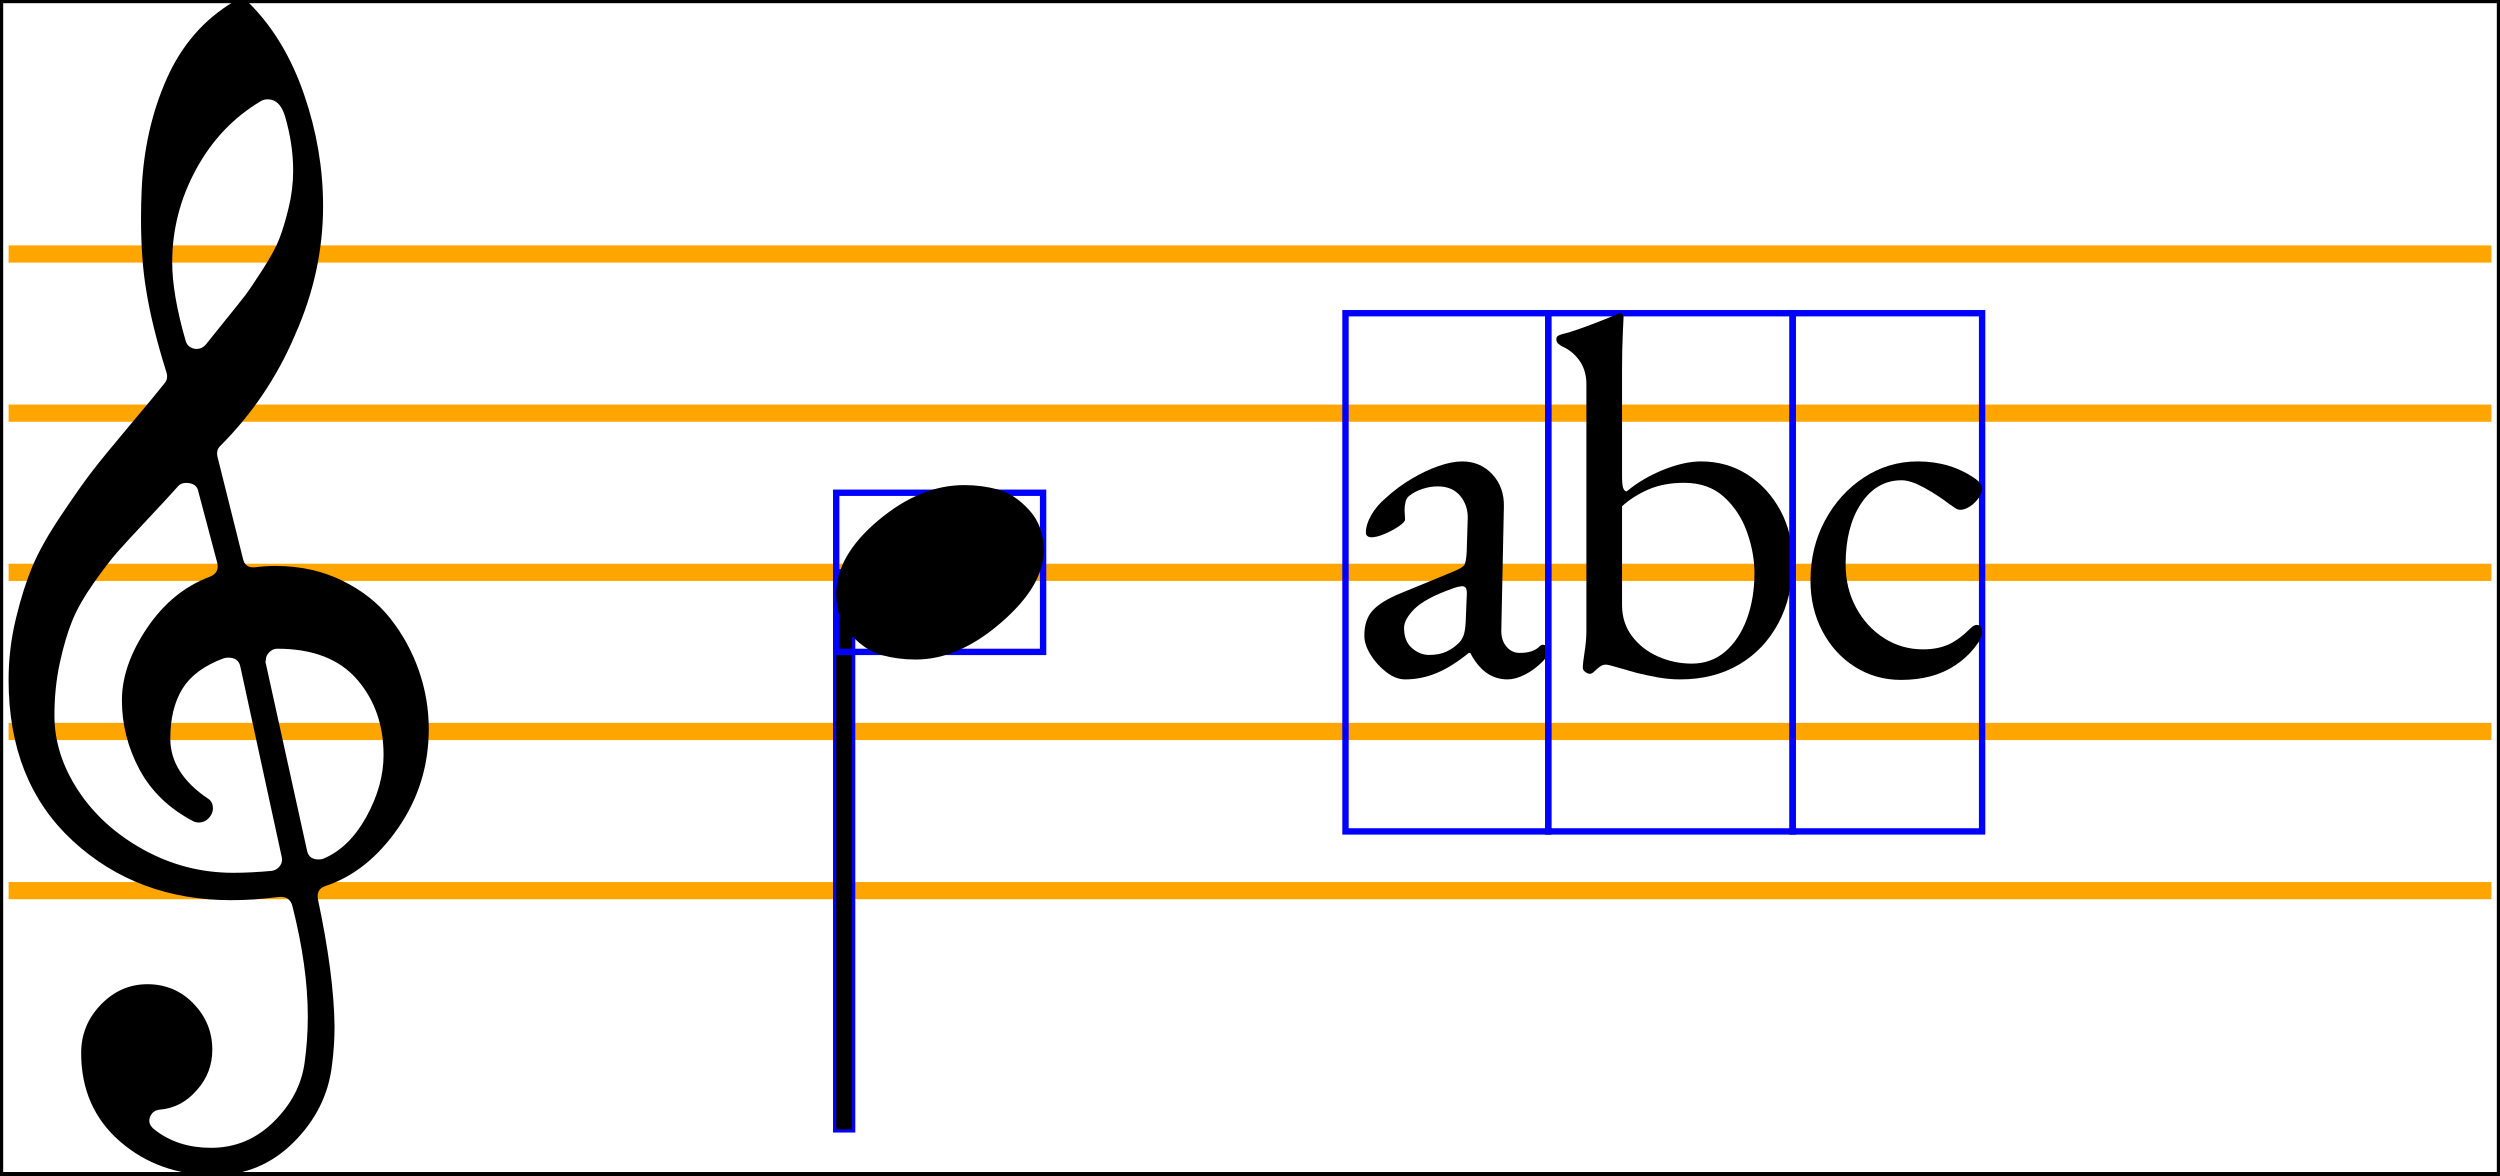
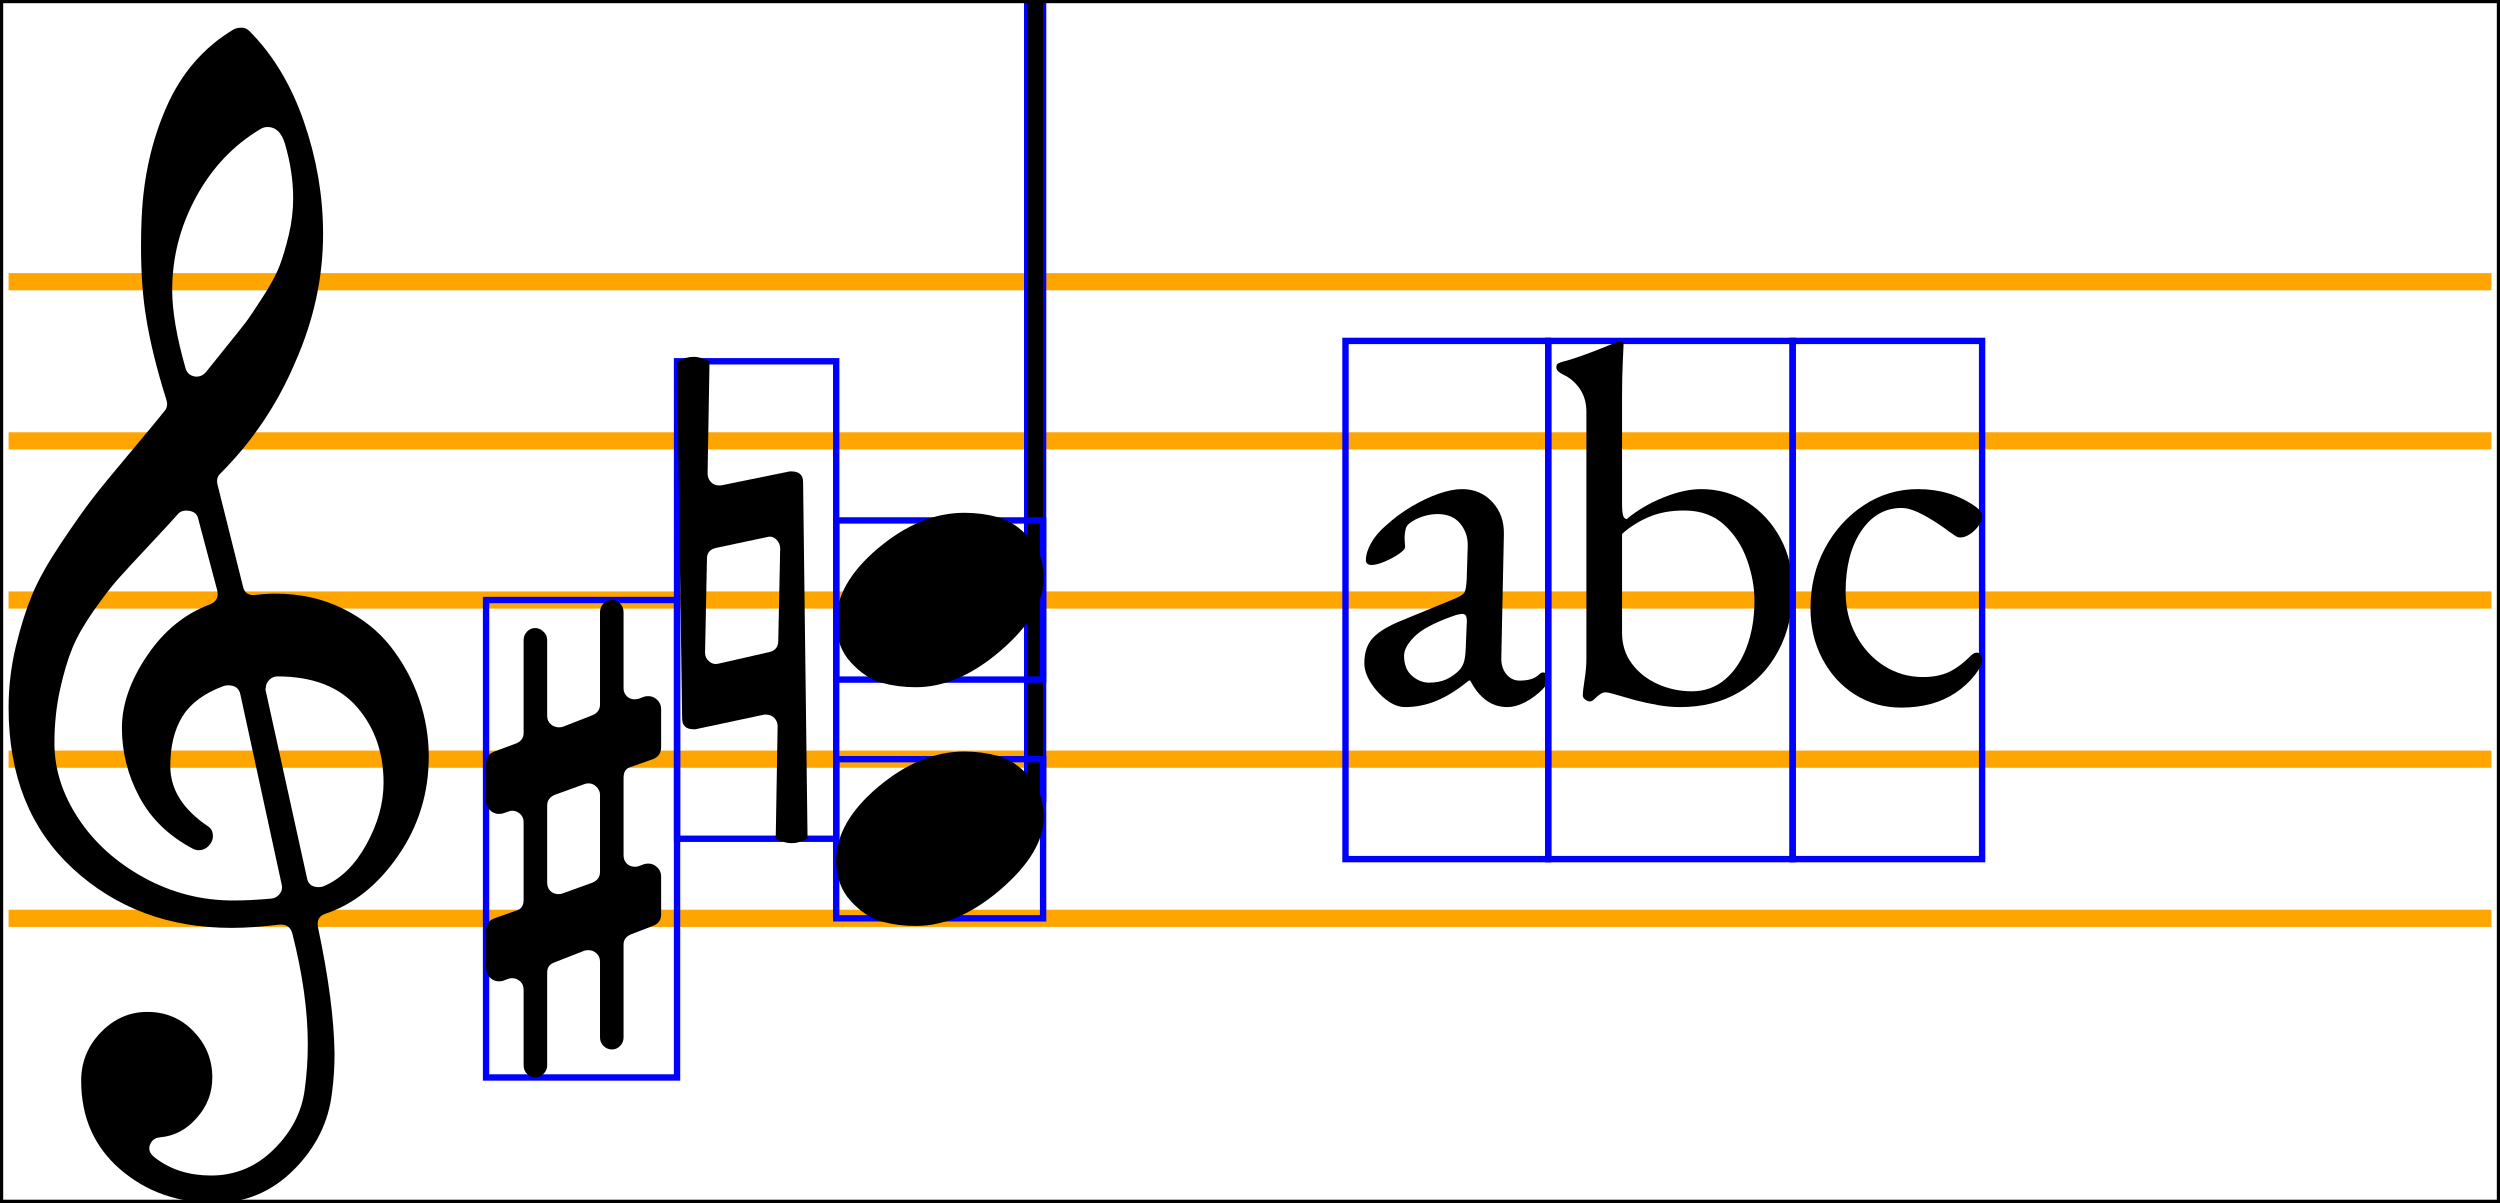
- <svg xmlns="http://www.w3.org/2000/svg" viewBox="0 0 392.7 184.6">
-   <line x1="1.35" y1="39.9" x2="391.35" y2="39.9" stroke="orange" stroke-width="2.7" />
-   <line x1="1.35" y1="64.9" x2="391.35" y2="64.9" stroke="orange" stroke-width="2.7" />
-   <line x1="1.35" y1="89.9" x2="391.35" y2="89.9" stroke="orange" stroke-width="2.7" />
-   <line x1="1.35" y1="114.9" x2="391.35" y2="114.9" stroke="orange" stroke-width="2.7" />
-   <line x1="1.35" y1="139.9" x2="391.35" y2="139.9" stroke="orange" stroke-width="2.7" />
-   <path d="M 26.15 58.5 Q 23.85 51.2 22.95 45.5 Q 22.15 40.7 22.15 34.3 Q 22.15 32.1 22.25 29.9 Q 22.65 20.4 26.15 12.45 Q 29.65 4.5 36.65 0.3 Q 37.15 0 37.95 0 Q 38.65 0 39.15 0.5 Q 44.75 6.1 47.75 14.8 Q 50.75 23.5 50.75 32.4 Q 50.75 42.7 46.35 52.6 Q 42.15 62.5 34.55 70.1 Q 33.95 70.7 34.15 71.7 L 38.15 87.7 Q 38.45 89.3 40.15 89.1 Q 41.75 88.9 43.25 88.9 Q 49.05 88.9 53.75 91.2 Q 58.45 93.5 61.35 97.2 Q 64.25 100.9 65.8 105.35 Q 67.35 109.8 67.35 114.5 Q 67.35 123.1 62.55 130.05 Q 57.75 137 51.05 139.2 Q 49.65 139.7 49.95 141.3 Q 52.45 153.1 52.55 161.2 Q 52.55 164.3 52.15 167.3 Q 51.35 174.2 46.15 179.4 Q 40.95 184.6 33.75 184.6 Q 24.95 184.6 18.85 179.3 Q 12.75 174 12.75 165.4 Q 12.75 161 15.85 157.8 Q 18.95 154.6 23.15 154.6 Q 27.45 154.6 30.4 157.65 Q 33.35 160.7 33.35 164.9 Q 33.35 168.5 30.95 171.2 Q 28.55 174 25.15 174.3 Q 23.95 174.4 23.55 175.5 Q 23.15 176.6 24.35 177.5 Q 27.95 180.3 33.15 180.3 Q 38.85 180.3 43 176.2 Q 47.15 172.1 47.85 166.9 Q 48.35 163.3 48.35 159.7 Q 48.35 151.9 45.95 142.4 Q 45.55 140.7 43.75 140.9 Q 39.75 141.4 36.35 141.4 Q 21.55 141.4 11.45 132.1 Q 1.35 122.8 1.35 106.8 Q 1.35 101.9 2.5 97.15 Q 3.65 92.4 5.1 88.95 Q 6.55 85.5 9.6 80.95 Q 12.65 76.4 14.5 74 Q 16.35 71.6 20.35 66.85 Q 24.35 62.1 25.85 60.2 Q 26.45 59.5 26.15 58.5 Z M 41.75 104.2 L 48.25 133.7 Q 48.55 135 50.05 135 Q 50.45 135 50.75 134.9 Q 54.85 133.2 57.55 128.3 Q 60.25 123.4 60.25 118.6 Q 60.25 111.6 56.15 106.8 Q 51.95 101.9 43.55 101.9 Q 42.85 101.9 42.3 102.45 Q 41.75 103 41.75 103.7 Q 41.65 104 41.75 104.2 Z M 27.95 76.4 Q 26.35 78.2 23.2 81.55 Q 20.05 84.9 18.5 86.65 Q 16.95 88.4 14.7 91.6 Q 12.45 94.8 11.35 97.5 Q 10.25 100.2 9.4 104.1 Q 8.55 108 8.55 112.4 Q 8.55 118.5 12.3 124.2 Q 16.05 129.9 22.6 133.5 Q 29.15 137.1 36.65 137.1 Q 39.35 137.1 42.65 136.8 Q 43.45 136.7 43.95 136.05 Q 44.45 135.4 44.25 134.6 L 37.75 104.7 Q 37.45 103.3 35.85 103.3 Q 35.55 103.3 35.15 103.4 Q 30.55 105.1 28.65 108.2 Q 26.75 111.3 26.75 116 Q 26.75 121.5 32.75 125.5 Q 33.45 126 33.45 127 Q 33.45 127.8 32.8 128.5 Q 32.15 129.2 31.25 129.2 Q 30.75 129.2 30.35 129 Q 24.65 126 21.9 120.85 Q 19.15 115.7 19.15 110 Q 19.15 104.5 23.1 98.65 Q 27.05 92.8 32.95 90.6 Q 34.45 90 34.15 88.5 L 31.15 77.2 Q 30.95 76.1 29.75 75.9 Q 28.55 75.7 27.95 76.4 Z M 44.75 18.2 Q 43.95 15.6 42.05 15.6 Q 41.45 15.6 40.95 15.9 Q 34.55 19.7 30.8 26.6 Q 27.05 33.5 27.05 41.2 Q 27.05 46.2 29.15 53.5 Q 29.45 54.6 30.65 54.8 Q 31.65 54.9 32.35 54.1 Q 32.65 53.7 35.2 50.55 Q 37.75 47.4 38.55 46.35 Q 39.35 45.3 41.25 42.35 Q 43.15 39.4 43.9 37.45 Q 44.65 35.5 45.35 32.6 Q 46.05 29.7 46.05 26.8 Q 46.05 22.6 44.75 18.2 Z " fill="black" />
-   <rect x="131.35" y="89.9" width="2.5" height="87.5" stroke="blue" stroke-width="1" fill="none" />
-   <rect x="131.35" y="89.9" width="2.5" height="87.5" fill="black" />
-   <rect x="131.35" y="77.4" width="32.5" height="25" stroke="blue" stroke-width="1" fill="none" />
-   <path d="M 131.35 93.3 Q 131.35 87.3 137.95 81.75 Q 144.55 76.2 151.45 76.2 Q 154.25 76.2 156.8 76.9 Q 159.35 77.6 161.65 80.1 Q 163.95 82.6 163.95 86.5 Q 163.95 92 157.25 97.8 Q 150.55 103.6 143.85 103.6 Q 141.05 103.6 138.5 102.9 Q 135.95 102.2 133.65 99.7 Q 131.35 97.2 131.35 93.3 Z " fill="black" />
-   <rect x="211.35" y="49.2" width="31.84" height="81.4" stroke="blue" stroke-width="1" fill="none" />
-   <path d="M 220.71 106.72 Q 219.27 106.72 217.79 105.6 Q 216.31 104.48 215.31 102.88 Q 214.31 101.28 214.31 99.84 Q 214.31 97.28 215.67 95.84 Q 217.03 94.4 219.99 93.2 L 228.15 89.84 Q 229.75 89.2 230.03 88.72 Q 230.31 88.24 230.39 86.64 L 230.55 81.52 Q 230.63 79.44 229.39 77.92 Q 228.15 76.4 225.83 76.4 Q 224.63 76.4 223.43 76.8 Q 222.23 77.2 221.43 77.84 Q 220.95 78.16 220.79 78.8 Q 220.63 79.44 220.63 80.16 Q 220.63 80.48 220.67 80.88 Q 220.71 81.28 220.71 81.6 Q 220.71 82 219.71 82.68 Q 218.71 83.36 217.47 83.88 Q 216.23 84.4 215.43 84.4 Q 215.03 84.4 214.79 84.2 Q 214.55 84 214.55 83.68 Q 214.55 82.4 215.39 80.92 Q 216.23 79.44 217.75 78.16 Q 219.59 76.48 221.75 75.2 Q 223.91 73.92 225.99 73.2 Q 228.07 72.48 229.67 72.48 Q 232.55 72.48 234.43 74.52 Q 236.31 76.56 236.23 79.6 L 235.83 98.8 Q 235.75 100.48 236.59 101.52 Q 237.43 102.56 238.71 102.56 Q 240.71 102.56 241.67 101.68 Q 242.07 101.28 242.31 101.28 Q 242.71 101.28 242.95 101.52 Q 243.19 101.76 243.19 102.16 Q 243.19 103.04 242.31 103.92 Q 241.03 105.2 239.55 105.96 Q 238.07 106.72 236.79 106.72 Q 233.11 106.72 230.95 102.56 L 230.71 102.56 Q 228.07 104.72 225.67 105.72 Q 223.27 106.72 220.71 106.72 Z M 224.47 102.88 Q 226.07 102.88 227.19 102.36 Q 228.31 101.84 229.19 100.96 Q 229.59 100.56 229.87 99.88 Q 230.15 99.2 230.23 97.68 L 230.39 93.76 Q 230.47 92.88 230.31 92.48 Q 230.15 92.08 229.67 92.08 Q 229.51 92.08 229.11 92.16 Q 228.71 92.24 228.07 92.48 Q 223.83 94 222.19 95.64 Q 220.55 97.28 220.55 98.64 Q 220.55 100.72 221.79 101.8 Q 223.03 102.88 224.47 102.88 Z " fill="black" />
-   <rect x="243.19" y="49.2" width="38.4" height="81.4" stroke="blue" stroke-width="1" fill="none" />
-   <path d="M 263.91 106.72 Q 262.15 106.72 260.39 106.4 Q 258.63 106.08 257.03 105.68 Q 255.27 105.2 253.95 104.8 Q 252.63 104.4 252.23 104.4 Q 251.75 104.4 251.31 104.72 Q 250.87 105.04 250.47 105.44 Q 250.07 105.84 249.75 105.84 Q 249.43 105.84 249.03 105.56 Q 248.63 105.28 248.63 104.88 Q 248.63 104.16 248.91 102.4 Q 249.19 100.64 249.19 99.12 L 249.19 60.32 Q 249.19 58.24 248.15 56.72 Q 247.11 55.2 245.51 54.48 Q 245.19 54.32 244.83 54.04 Q 244.47 53.76 244.47 53.28 Q 244.47 52.88 244.79 52.72 Q 245.11 52.56 245.43 52.48 Q 246.47 52.24 248.27 51.6 Q 250.07 50.96 251.67 50.32 Q 253.27 49.68 253.83 49.44 Q 254.31 49.2 254.55 49.2 Q 254.71 49.2 254.87 49.36 Q 255.03 49.52 255.03 49.76 Q 255.03 50.08 254.91 52.44 Q 254.79 54.8 254.79 58.16 L 254.79 74.56 Q 254.79 76.08 254.95 76.6 Q 255.11 77.12 255.51 77.2 Q 257.99 75.12 261.27 73.8 Q 264.55 72.48 267.19 72.48 Q 271.27 72.48 274.51 74.56 Q 277.75 76.64 279.67 80.2 Q 281.59 83.76 281.59 88.24 Q 281.59 93.68 279.35 97.88 Q 277.11 102.08 273.15 104.4 Q 269.19 106.72 263.91 106.72 Z M 265.75 104.24 Q 268.79 104.24 270.99 102.36 Q 273.19 100.48 274.39 97.24 Q 275.59 94 275.59 90 Q 275.59 86.88 274.43 83.6 Q 273.27 80.32 270.83 78.08 Q 268.39 75.84 264.55 75.84 Q 261.35 75.84 258.95 76.88 Q 256.55 77.92 254.79 79.52 L 254.79 95.04 Q 254.79 97.84 256.35 99.92 Q 257.91 102 260.43 103.12 Q 262.95 104.24 265.75 104.24 Z " fill="black" />
-   <rect x="281.59" y="49.2" width="29.76" height="81.4" stroke="blue" stroke-width="1" fill="none" />
-   <path d="M 298.63 106.8 Q 294.63 106.8 291.39 104.76 Q 288.15 102.72 286.27 99.16 Q 284.39 95.6 284.39 91.2 Q 284.39 86 286.67 81.76 Q 288.95 77.52 292.79 75 Q 296.63 72.48 301.27 72.48 Q 306.47 72.48 310.39 75.28 Q 311.35 76 311.35 76.8 Q 311.35 77.44 310.79 78.24 Q 310.23 79.04 309.43 79.56 Q 308.63 80.08 307.91 80.08 Q 307.51 80.08 307.11 79.8 Q 306.71 79.52 306.23 79.2 Q 304.47 77.84 302.31 76.64 Q 300.15 75.44 298.71 75.44 Q 294.79 75.44 292.35 79.08 Q 289.91 82.72 289.91 88.64 Q 289.91 92.4 291.55 95.44 Q 293.19 98.48 295.95 100.24 Q 298.71 102 302.07 102 Q 304.39 102 306.07 101.24 Q 307.75 100.48 309.67 98.56 Q 309.83 98.4 310.07 98.28 Q 310.31 98.16 310.47 98.16 Q 311.35 98.16 311.35 99.28 Q 311.35 99.76 311.07 100.36 Q 310.79 100.96 310.15 101.76 Q 308.87 103.36 307.11 104.52 Q 305.35 105.68 303.23 106.24 Q 301.11 106.8 298.63 106.8 Z " fill="black" />
-   <rect x="0" y="0" width="392.7" height="184.6" stroke="black" stroke-width="1" fill="none" />
+ <svg xmlns="http://www.w3.org/2000/svg" viewBox="0 0 392.7 188.95">
+   <line x1="1.35" y1="44.25" x2="391.35" y2="44.25" stroke="orange" stroke-width="2.7" />
+   <line x1="1.35" y1="69.25" x2="391.35" y2="69.25" stroke="orange" stroke-width="2.7" />
+   <line x1="1.35" y1="94.25" x2="391.35" y2="94.25" stroke="orange" stroke-width="2.7" />
+   <line x1="1.35" y1="119.25" x2="391.35" y2="119.25" stroke="orange" stroke-width="2.7" />
+   <line x1="1.35" y1="144.25" x2="391.35" y2="144.25" stroke="orange" stroke-width="2.7" />
+   <path d="M 26.15 62.85 Q 23.85 55.55 22.95 49.85 Q 22.15 45.05 22.15 38.65 Q 22.15 36.45 22.25 34.25 Q 22.65 24.75 26.15 16.8 Q 29.65 8.85 36.65 4.65 Q 37.15 4.35 37.95 4.35 Q 38.65 4.35 39.15 4.85 Q 44.75 10.45 47.75 19.15 Q 50.75 27.85 50.75 36.75 Q 50.75 47.05 46.35 56.95 Q 42.15 66.85 34.55 74.45 Q 33.95 75.05 34.15 76.05 L 38.15 92.05 Q 38.45 93.65 40.15 93.45 Q 41.75 93.25 43.25 93.25 Q 49.05 93.25 53.75 95.55 Q 58.45 97.85 61.35 101.55 Q 64.25 105.25 65.8 109.7 Q 67.35 114.15 67.35 118.85 Q 67.35 127.45 62.55 134.4 Q 57.75 141.35 51.05 143.55 Q 49.65 144.05 49.95 145.65 Q 52.45 157.45 52.55 165.55 Q 52.55 168.65 52.15 171.65 Q 51.35 178.55 46.15 183.75 Q 40.95 188.95 33.75 188.95 Q 24.95 188.95 18.85 183.65 Q 12.75 178.35 12.75 169.75 Q 12.75 165.35 15.85 162.15 Q 18.95 158.95 23.15 158.95 Q 27.45 158.95 30.4 162 Q 33.35 165.05 33.35 169.25 Q 33.35 172.85 30.95 175.55 Q 28.55 178.35 25.15 178.65 Q 23.95 178.75 23.55 179.85 Q 23.15 180.95 24.35 181.85 Q 27.95 184.65 33.15 184.65 Q 38.85 184.65 43 180.55 Q 47.15 176.45 47.85 171.25 Q 48.35 167.65 48.35 164.05 Q 48.35 156.25 45.95 146.75 Q 45.55 145.05 43.75 145.25 Q 39.75 145.75 36.35 145.75 Q 21.55 145.75 11.45 136.45 Q 1.35 127.15 1.35 111.15 Q 1.35 106.25 2.5 101.5 Q 3.65 96.75 5.1 93.3 Q 6.55 89.85 9.6 85.3 Q 12.65 80.75 14.5 78.35 Q 16.35 75.95 20.35 71.2 Q 24.35 66.45 25.85 64.55 Q 26.45 63.85 26.15 62.85 Z M 41.75 108.55 L 48.25 138.05 Q 48.55 139.35 50.05 139.35 Q 50.45 139.35 50.75 139.25 Q 54.85 137.55 57.55 132.65 Q 60.25 127.75 60.25 122.95 Q 60.25 115.95 56.15 111.15 Q 51.95 106.25 43.55 106.25 Q 42.85 106.25 42.3 106.8 Q 41.75 107.35 41.75 108.05 Q 41.65 108.35 41.75 108.55 Z M 27.95 80.75 Q 26.35 82.55 23.2 85.9 Q 20.05 89.25 18.5 91 Q 16.95 92.75 14.7 95.95 Q 12.45 99.15 11.35 101.85 Q 10.25 104.55 9.4 108.45 Q 8.55 112.35 8.55 116.75 Q 8.55 122.85 12.3 128.55 Q 16.05 134.25 22.6 137.85 Q 29.15 141.45 36.65 141.45 Q 39.35 141.45 42.65 141.15 Q 43.45 141.05 43.95 140.4 Q 44.45 139.75 44.25 138.95 L 37.75 109.05 Q 37.45 107.65 35.85 107.65 Q 35.55 107.65 35.15 107.75 Q 30.55 109.45 28.65 112.55 Q 26.75 115.65 26.75 120.35 Q 26.75 125.85 32.75 129.85 Q 33.45 130.35 33.45 131.35 Q 33.45 132.15 32.8 132.85 Q 32.15 133.55 31.25 133.55 Q 30.75 133.55 30.35 133.35 Q 24.65 130.35 21.9 125.2 Q 19.15 120.05 19.15 114.35 Q 19.15 108.85 23.1 103 Q 27.05 97.15 32.95 94.95 Q 34.45 94.35 34.15 92.85 L 31.15 81.55 Q 30.95 80.45 29.75 80.25 Q 28.55 80.05 27.95 80.75 Z M 44.75 22.55 Q 43.95 19.95 42.05 19.95 Q 41.45 19.95 40.95 20.25 Q 34.55 24.05 30.8 30.95 Q 27.05 37.85 27.05 45.55 Q 27.05 50.55 29.15 57.85 Q 29.45 58.95 30.65 59.15 Q 31.65 59.25 32.35 58.45 Q 32.65 58.05 35.2 54.9 Q 37.75 51.75 38.55 50.7 Q 39.35 49.65 41.25 46.7 Q 43.15 43.75 43.9 41.8 Q 44.65 39.85 45.35 36.95 Q 46.05 34.05 46.05 31.15 Q 46.05 26.95 44.75 22.55 Z " fill="black" />
+   <rect x="161.35" y="0.5" width="2.5" height="125" stroke="blue" stroke-width="1" fill="none" />
+   <rect x="161.35" y="0.5" width="2.5" height="125" fill="black" />
+   <rect x="131.35" y="119.25" width="32.5" height="25" stroke="blue" stroke-width="1" fill="none" />
+   <path d="M 131.35 135.15 Q 131.35 129.15 137.95 123.6 Q 144.55 118.05 151.45 118.05 Q 154.25 118.05 156.8 118.75 Q 159.35 119.45 161.65 121.95 Q 163.95 124.45 163.95 128.35 Q 163.95 133.85 157.25 139.65 Q 150.55 145.45 143.85 145.45 Q 141.05 145.45 138.5 144.75 Q 135.95 144.05 133.65 141.55 Q 131.35 139.05 131.35 135.15 Z " fill="black" />
+   <rect x="131.35" y="81.75" width="32.5" height="25" stroke="blue" stroke-width="1" fill="none" />
+   <path d="M 131.35 97.65 Q 131.35 91.65 137.95 86.1 Q 144.55 80.55 151.45 80.55 Q 154.25 80.55 156.8 81.25 Q 159.35 81.95 161.65 84.45 Q 163.95 86.95 163.95 90.85 Q 163.95 96.35 157.25 102.15 Q 150.55 107.95 143.85 107.95 Q 141.05 107.95 138.5 107.25 Q 135.95 106.55 133.65 104.05 Q 131.35 101.55 131.35 97.65 Z " fill="black" />
+   <rect x="106.35" y="56.75" width="25" height="75" stroke="blue" stroke-width="1" fill="none" />
+   <path d="M 113.25 76.25 L 124.05 74.05 L 124.35 74.05 Q 126.15 74.05 126.15 75.75 L 126.85 131.75 Q 125.45 132.45 124.35 132.45 Q 123.25 132.45 121.85 131.75 L 122.15 114.05 Q 122.15 113.35 121.65 112.8 Q 121.15 112.25 120.35 112.25 Q 120.15 112.25 120.05 112.25 L 109.25 114.55 L 108.95 114.55 Q 107.15 114.55 107.15 112.85 L 106.35 56.75 Q 107.75 56.05 108.95 56.05 Q 110.05 56.05 111.45 56.75 L 111.15 74.35 Q 111.15 75.15 111.65 75.7 Q 112.15 76.25 112.95 76.25 Q 113.05 76.25 113.25 76.25 Z M 112.85 104.25 L 120.75 102.45 Q 122.25 102.15 122.25 100.65 L 122.55 86.15 Q 122.55 85.35 121.95 84.75 Q 121.35 84.15 120.55 84.35 L 112.55 86.05 Q 111.05 86.35 111.05 87.75 L 110.75 102.55 Q 110.75 103.35 111.4 103.9 Q 112.05 104.45 112.85 104.25 Z " fill="black" />
+   <rect x="76.35" y="94.25" width="30" height="75" stroke="blue" stroke-width="1" fill="none" />
+   <path d="M 97.95 122.15 L 97.95 134.35 Q 97.95 135.15 98.45 135.65 Q 98.95 136.15 99.75 136.15 Q 100.05 136.15 100.35 136.05 L 101.15 135.75 Q 101.45 135.65 101.85 135.65 Q 102.65 135.65 103.25 136.25 Q 103.85 136.85 103.85 137.65 L 103.85 143.65 Q 103.85 144.95 102.55 145.45 L 99.15 146.75 Q 97.95 147.25 97.95 148.35 L 97.95 162.95 Q 97.95 163.75 97.4 164.3 Q 96.85 164.85 96.15 164.85 Q 95.35 164.85 94.8 164.3 Q 94.25 163.75 94.25 162.95 L 94.25 151.05 Q 94.25 150.25 93.7 149.75 Q 93.15 149.25 92.45 149.25 Q 92.05 149.25 91.75 149.35 L 87.15 151.15 Q 85.95 151.55 85.95 152.75 L 85.95 167.35 Q 85.95 168.15 85.35 168.7 Q 84.75 169.25 84.05 169.25 Q 83.35 169.25 82.8 168.7 Q 82.25 168.15 82.25 167.35 L 82.25 155.45 Q 82.25 154.65 81.7 154.15 Q 81.15 153.65 80.45 153.65 Q 80.15 153.65 79.85 153.75 L 79.05 154.05 Q 78.85 154.15 78.35 154.15 Q 77.55 154.15 76.95 153.55 Q 76.35 152.95 76.35 152.15 L 76.35 146.15 Q 76.35 144.75 77.65 144.25 L 81.05 143.05 Q 82.25 142.75 82.25 141.35 L 82.25 129.15 Q 82.25 128.35 81.7 127.85 Q 81.15 127.35 80.45 127.35 Q 80.15 127.35 79.95 127.45 L 79.05 127.75 Q 78.85 127.85 78.35 127.85 Q 77.55 127.85 76.95 127.25 Q 76.35 126.65 76.35 125.85 L 76.35 119.85 Q 76.35 118.55 77.65 118.05 L 81.15 116.75 Q 82.25 116.25 82.25 115.15 L 82.25 100.55 Q 82.25 99.75 82.8 99.2 Q 83.35 98.65 84.05 98.65 Q 84.75 98.65 85.35 99.2 Q 85.95 99.75 85.95 100.55 L 85.95 112.45 Q 85.95 113.25 86.5 113.75 Q 87.05 114.25 87.85 114.25 Q 88.15 114.25 88.45 114.15 L 93.05 112.35 Q 94.25 111.85 94.25 110.65 L 94.25 96.15 Q 94.25 95.35 94.8 94.8 Q 95.35 94.25 96.15 94.25 Q 96.85 94.25 97.4 94.8 Q 97.95 95.35 97.95 96.15 L 97.95 108.15 Q 97.95 108.85 98.45 109.35 Q 98.95 109.85 99.65 109.85 Q 99.95 109.85 100.35 109.75 L 101.15 109.45 Q 101.35 109.35 101.85 109.35 Q 102.65 109.35 103.25 109.95 Q 103.85 110.55 103.85 111.35 L 103.85 117.35 Q 103.85 118.75 102.55 119.25 L 99.15 120.45 Q 97.95 120.75 97.95 122.15 Z M 94.25 136.95 L 94.25 124.85 Q 94.25 124.15 93.7 123.6 Q 93.15 123.05 92.45 123.05 Q 92.15 123.05 91.85 123.15 L 87.15 124.85 Q 85.95 125.35 85.95 126.55 L 85.95 138.65 Q 85.95 139.45 86.45 139.95 Q 86.95 140.45 87.75 140.45 Q 88.05 140.45 88.35 140.35 L 93.05 138.65 Q 94.25 138.15 94.25 136.95 Z " fill="black" />
+   <rect x="211.35" y="53.55" width="31.84" height="81.4" stroke="blue" stroke-width="1" fill="none" />
+   <path d="M 220.71 111.07 Q 219.27 111.07 217.79 109.95 Q 216.31 108.83 215.31 107.23 Q 214.31 105.63 214.31 104.19 Q 214.31 101.63 215.67 100.19 Q 217.03 98.75 219.99 97.55 L 228.15 94.19 Q 229.75 93.55 230.03 93.07 Q 230.31 92.59 230.39 90.99 L 230.55 85.87 Q 230.63 83.79 229.39 82.27 Q 228.15 80.75 225.83 80.75 Q 224.63 80.75 223.43 81.15 Q 222.23 81.55 221.43 82.19 Q 220.95 82.51 220.79 83.15 Q 220.63 83.79 220.63 84.51 Q 220.63 84.83 220.67 85.23 Q 220.71 85.63 220.71 85.95 Q 220.71 86.35 219.71 87.03 Q 218.71 87.71 217.47 88.23 Q 216.23 88.75 215.43 88.75 Q 215.03 88.75 214.79 88.55 Q 214.55 88.35 214.55 88.03 Q 214.55 86.75 215.39 85.27 Q 216.23 83.79 217.75 82.51 Q 219.59 80.83 221.75 79.55 Q 223.91 78.27 225.99 77.55 Q 228.07 76.83 229.67 76.83 Q 232.55 76.83 234.43 78.87 Q 236.31 80.91 236.23 83.95 L 235.83 103.15 Q 235.75 104.83 236.59 105.87 Q 237.43 106.91 238.71 106.91 Q 240.71 106.91 241.67 106.03 Q 242.07 105.63 242.31 105.63 Q 242.71 105.63 242.95 105.87 Q 243.19 106.11 243.19 106.51 Q 243.19 107.39 242.31 108.27 Q 241.03 109.55 239.55 110.31 Q 238.07 111.07 236.79 111.07 Q 233.11 111.07 230.95 106.91 L 230.71 106.91 Q 228.07 109.07 225.67 110.07 Q 223.27 111.07 220.71 111.07 Z M 224.47 107.23 Q 226.07 107.23 227.19 106.71 Q 228.31 106.19 229.19 105.31 Q 229.59 104.91 229.87 104.23 Q 230.15 103.55 230.23 102.03 L 230.39 98.11 Q 230.47 97.23 230.31 96.83 Q 230.15 96.43 229.67 96.43 Q 229.51 96.43 229.11 96.51 Q 228.71 96.59 228.07 96.83 Q 223.83 98.35 222.19 99.99 Q 220.55 101.63 220.55 102.99 Q 220.55 105.07 221.79 106.15 Q 223.03 107.23 224.47 107.23 Z " fill="black" />
+   <rect x="243.19" y="53.55" width="38.4" height="81.4" stroke="blue" stroke-width="1" fill="none" />
+   <path d="M 263.91 111.07 Q 262.15 111.07 260.39 110.75 Q 258.63 110.43 257.03 110.03 Q 255.27 109.55 253.95 109.15 Q 252.63 108.75 252.23 108.75 Q 251.75 108.75 251.31 109.07 Q 250.87 109.39 250.47 109.79 Q 250.07 110.19 249.75 110.19 Q 249.43 110.19 249.03 109.91 Q 248.63 109.63 248.63 109.23 Q 248.63 108.51 248.91 106.75 Q 249.19 104.99 249.19 103.47 L 249.19 64.67 Q 249.19 62.59 248.15 61.07 Q 247.11 59.55 245.51 58.83 Q 245.19 58.67 244.83 58.39 Q 244.47 58.11 244.47 57.63 Q 244.47 57.23 244.79 57.07 Q 245.11 56.91 245.43 56.83 Q 246.47 56.59 248.27 55.95 Q 250.07 55.31 251.67 54.67 Q 253.27 54.03 253.83 53.79 Q 254.31 53.55 254.55 53.55 Q 254.71 53.55 254.87 53.71 Q 255.03 53.87 255.03 54.11 Q 255.03 54.43 254.91 56.79 Q 254.79 59.15 254.79 62.51 L 254.79 78.91 Q 254.79 80.43 254.95 80.95 Q 255.11 81.47 255.51 81.55 Q 257.99 79.47 261.27 78.15 Q 264.55 76.83 267.19 76.83 Q 271.27 76.83 274.51 78.91 Q 277.75 80.99 279.67 84.55 Q 281.59 88.11 281.59 92.59 Q 281.59 98.03 279.35 102.23 Q 277.11 106.43 273.15 108.75 Q 269.19 111.07 263.91 111.07 Z M 265.75 108.59 Q 268.79 108.59 270.99 106.71 Q 273.19 104.83 274.39 101.59 Q 275.59 98.35 275.59 94.35 Q 275.59 91.23 274.43 87.95 Q 273.27 84.67 270.83 82.43 Q 268.39 80.19 264.55 80.19 Q 261.35 80.19 258.95 81.23 Q 256.55 82.27 254.79 83.87 L 254.79 99.39 Q 254.79 102.19 256.35 104.27 Q 257.91 106.35 260.43 107.47 Q 262.95 108.59 265.75 108.59 Z " fill="black" />
+   <rect x="281.59" y="53.55" width="29.76" height="81.4" stroke="blue" stroke-width="1" fill="none" />
+   <path d="M 298.63 111.15 Q 294.63 111.15 291.39 109.11 Q 288.15 107.07 286.27 103.51 Q 284.39 99.95 284.39 95.55 Q 284.39 90.35 286.67 86.11 Q 288.95 81.87 292.79 79.35 Q 296.63 76.83 301.27 76.83 Q 306.47 76.83 310.39 79.63 Q 311.35 80.35 311.35 81.15 Q 311.35 81.79 310.79 82.59 Q 310.23 83.39 309.43 83.91 Q 308.63 84.43 307.91 84.43 Q 307.51 84.43 307.11 84.15 Q 306.71 83.87 306.23 83.55 Q 304.47 82.19 302.31 80.99 Q 300.15 79.79 298.71 79.79 Q 294.79 79.79 292.35 83.43 Q 289.91 87.07 289.91 92.99 Q 289.91 96.75 291.55 99.79 Q 293.19 102.83 295.95 104.59 Q 298.71 106.35 302.07 106.35 Q 304.39 106.35 306.07 105.59 Q 307.75 104.83 309.67 102.91 Q 309.83 102.75 310.07 102.63 Q 310.31 102.51 310.47 102.51 Q 311.35 102.51 311.35 103.63 Q 311.35 104.11 311.07 104.71 Q 310.79 105.31 310.15 106.11 Q 308.87 107.71 307.11 108.87 Q 305.35 110.03 303.23 110.59 Q 301.11 111.15 298.63 111.15 Z " fill="black" />
+   <rect x="0" y="0" width="392.7" height="188.95" stroke="black" stroke-width="1" fill="none" />
</svg>
